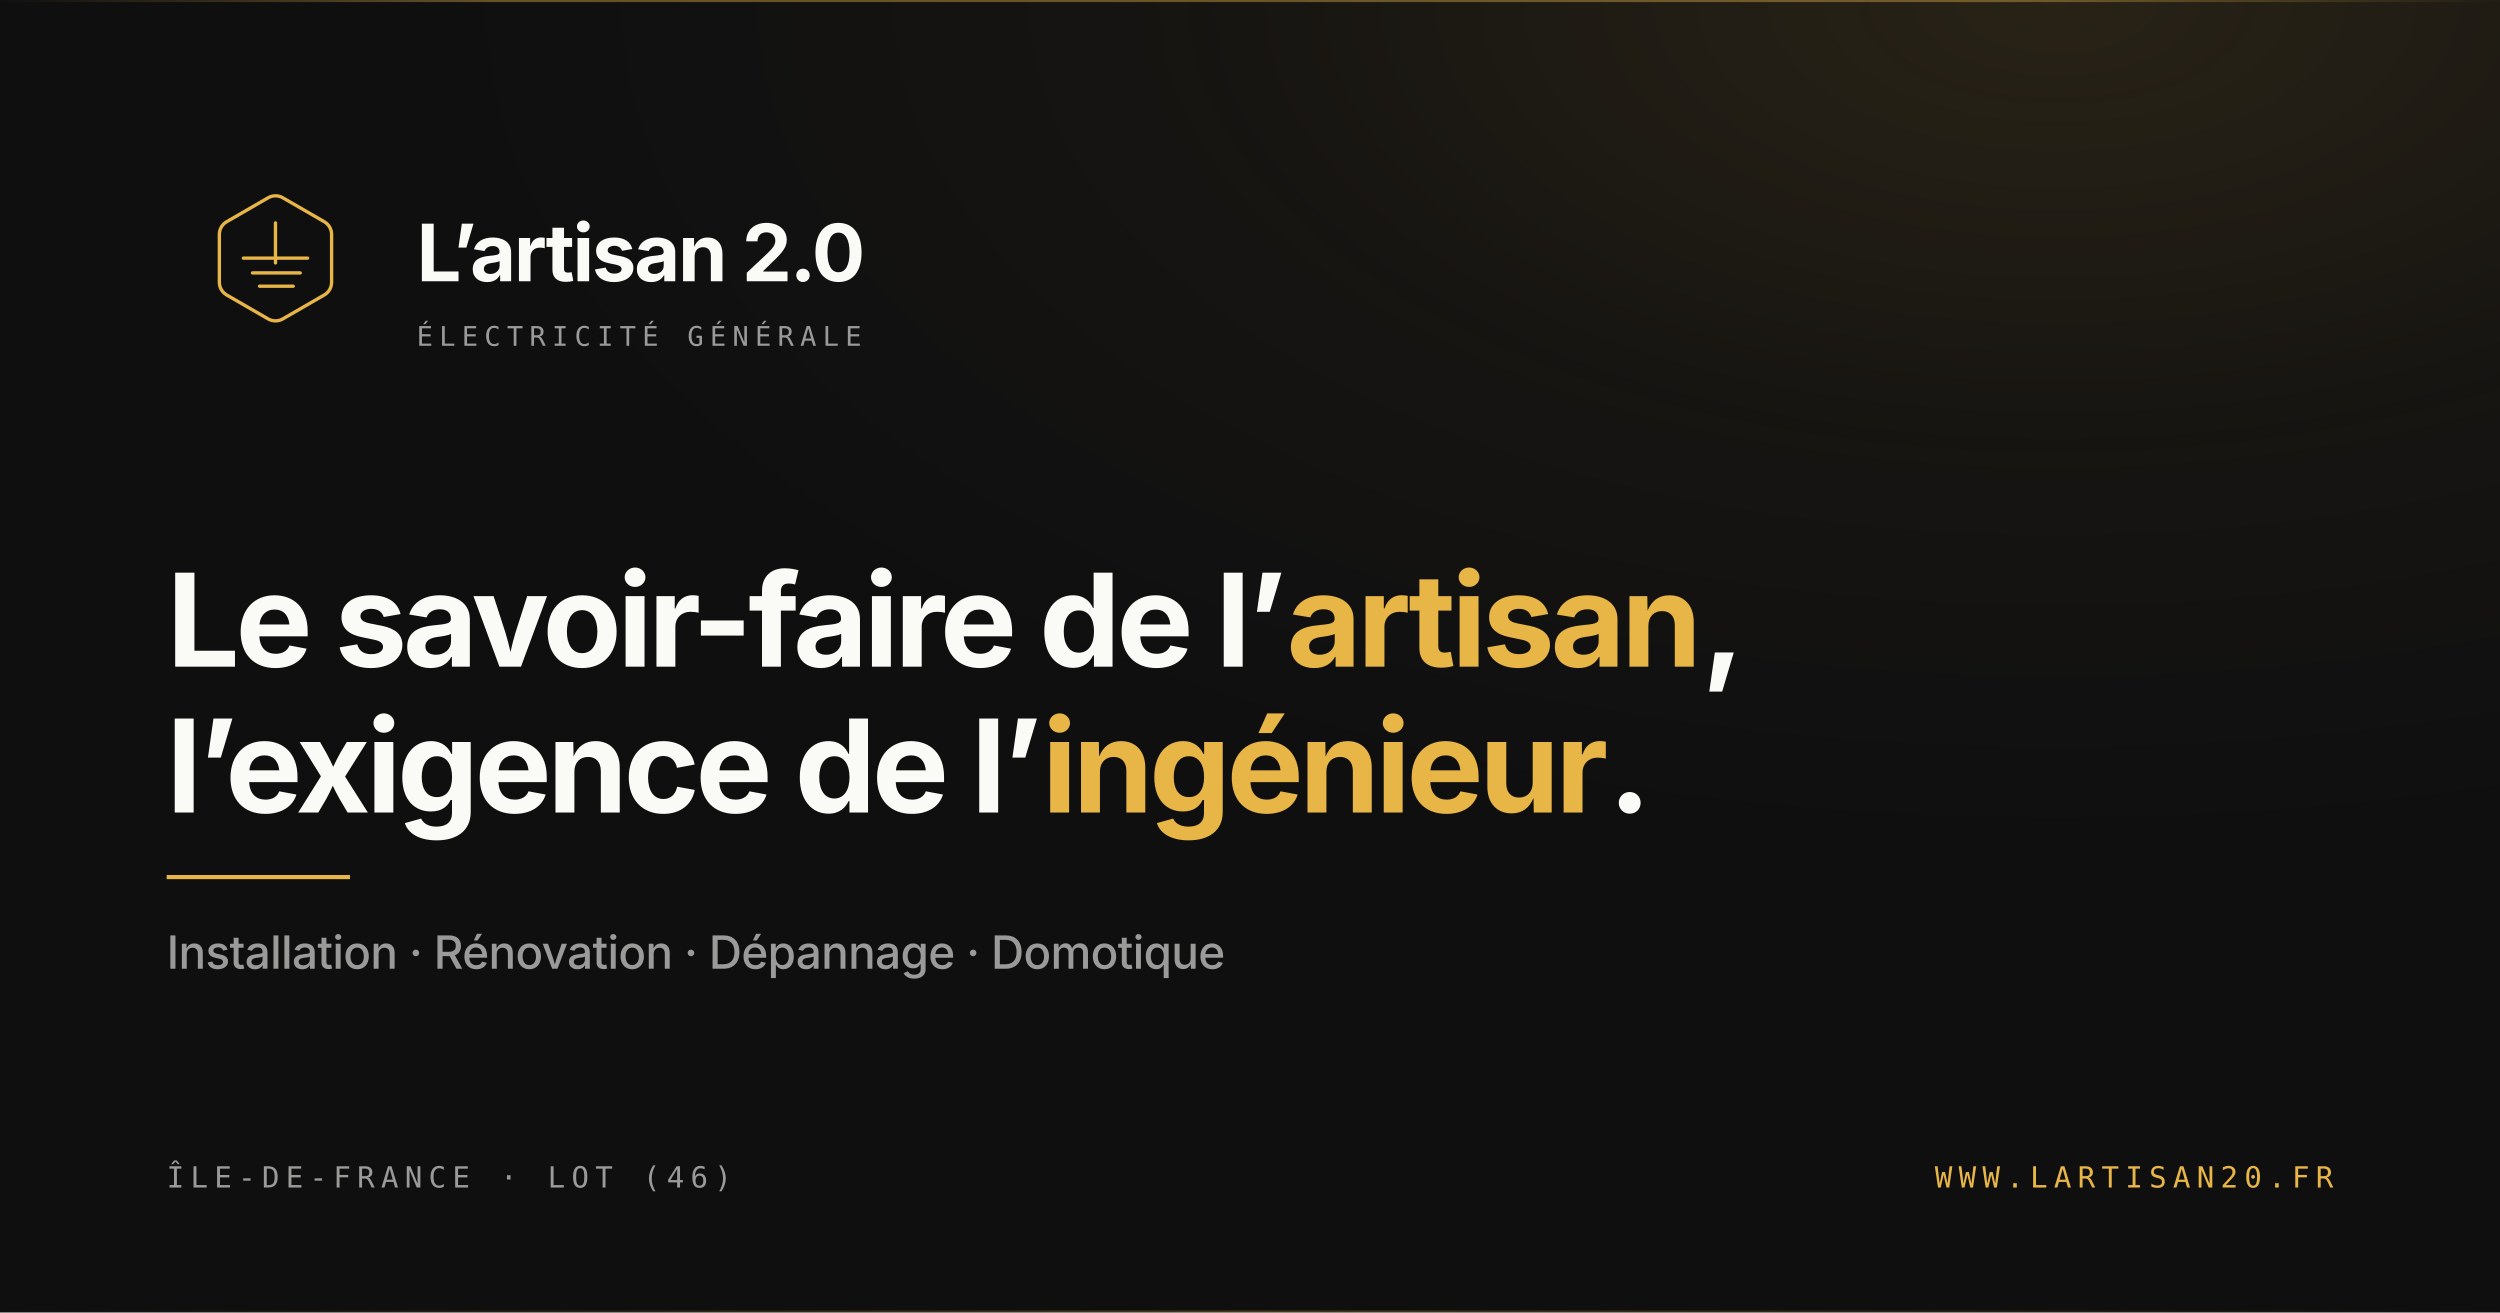
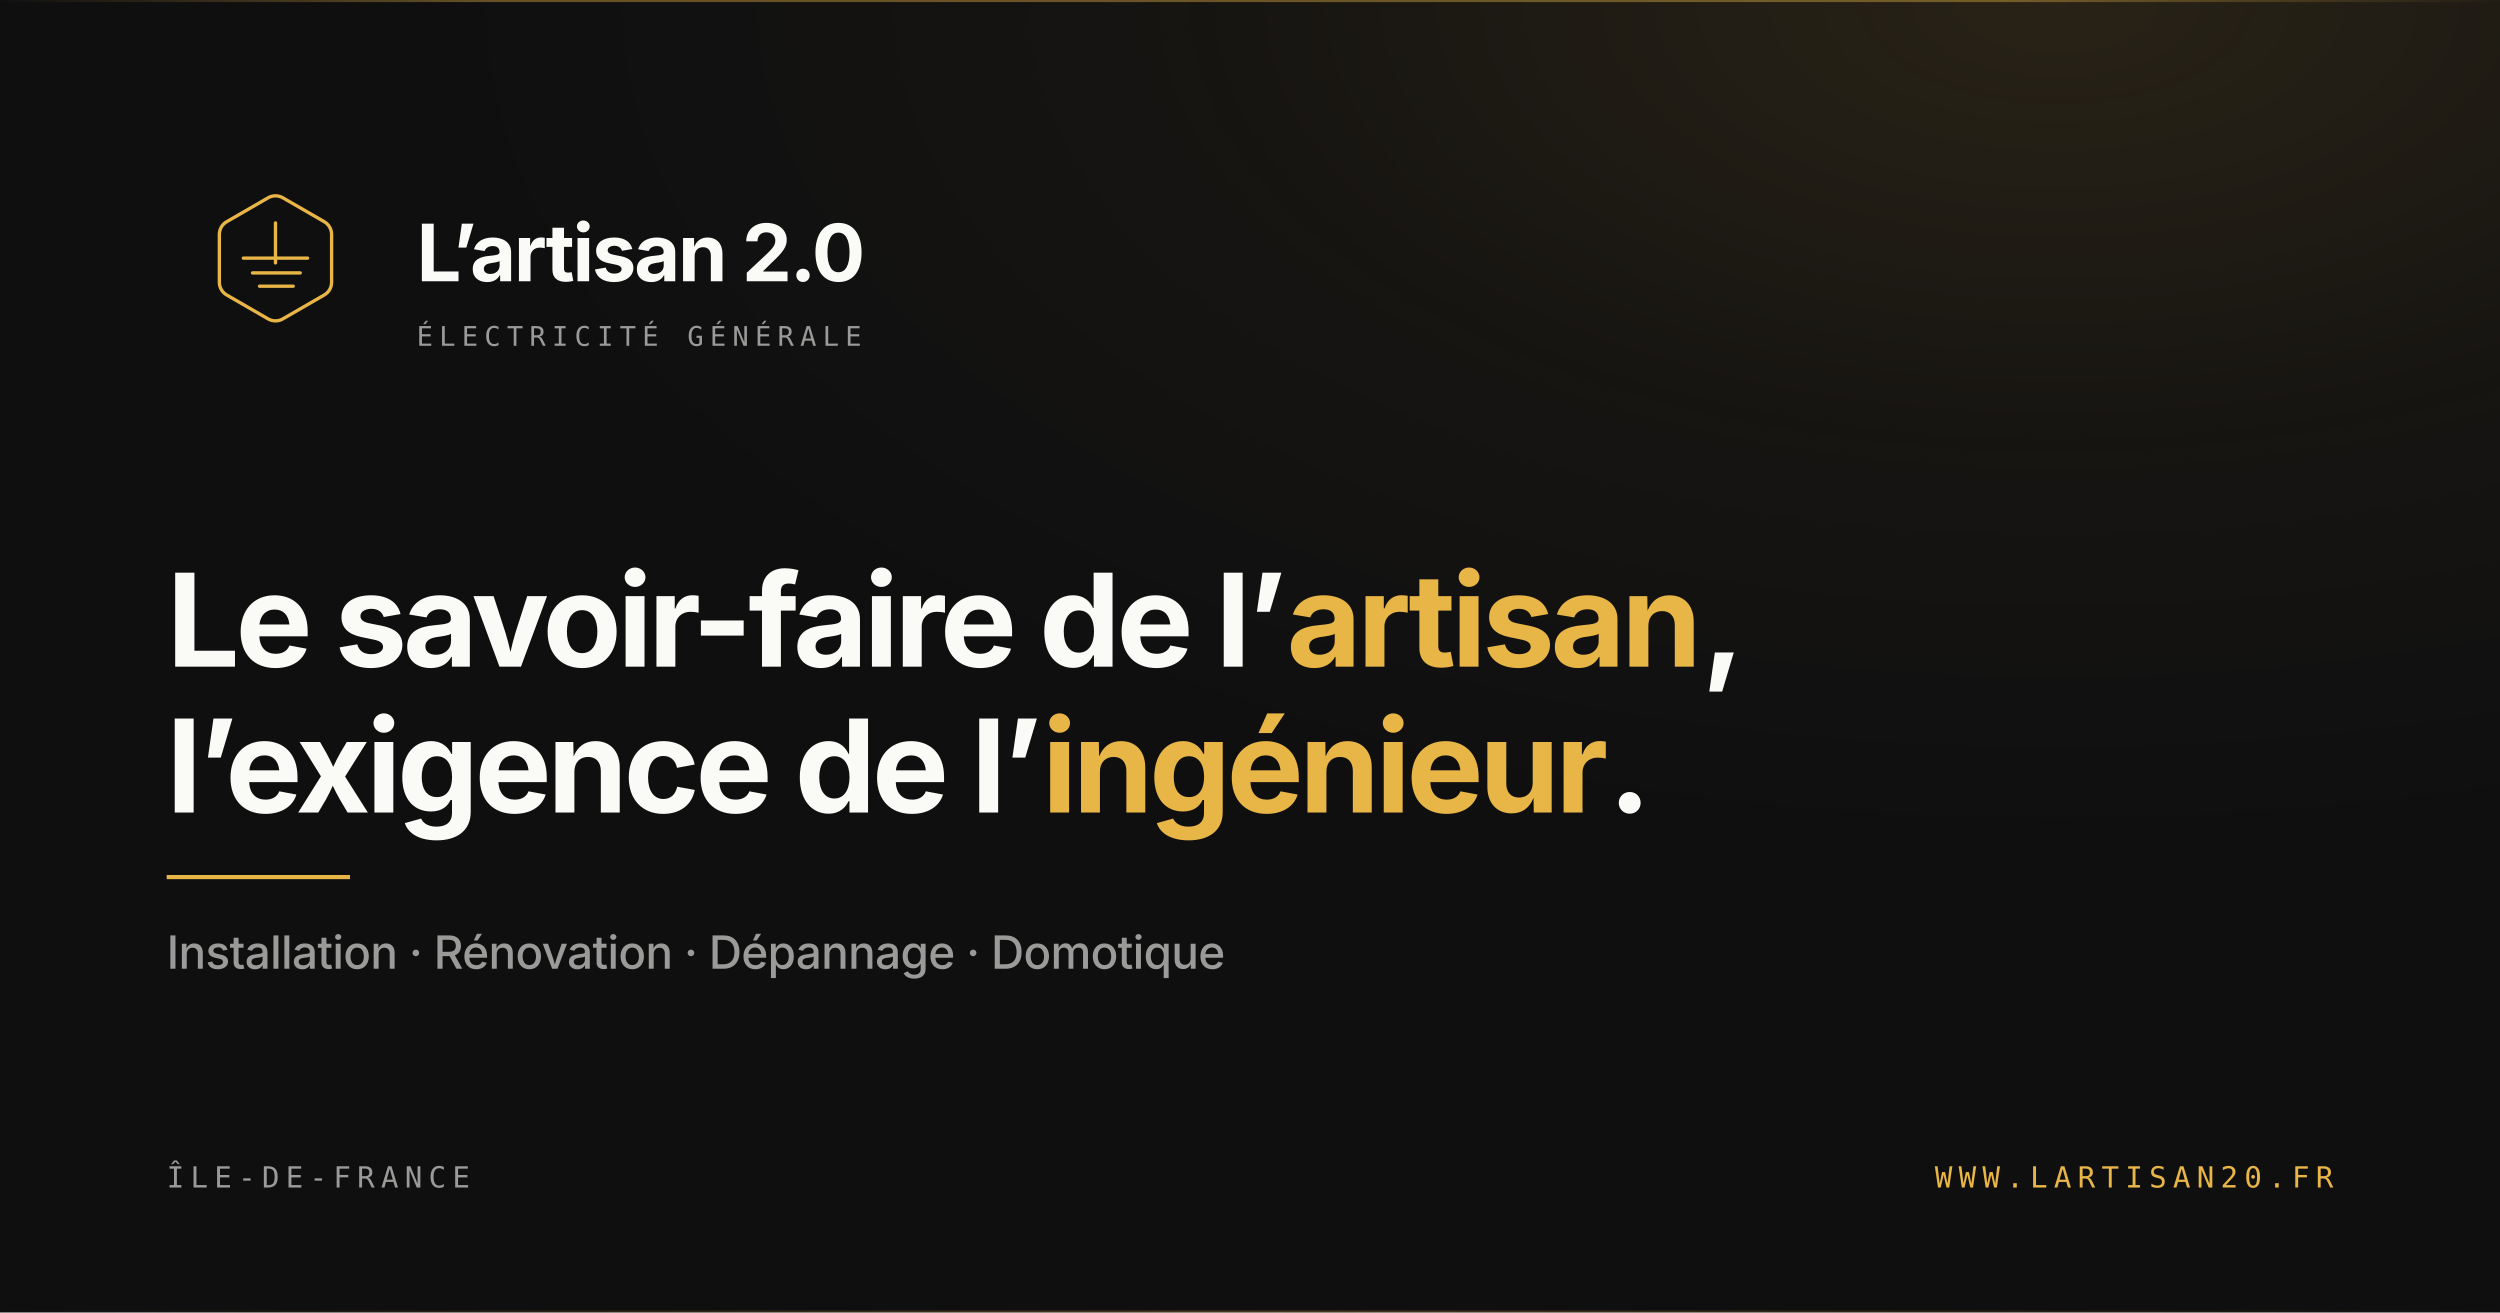
<svg xmlns="http://www.w3.org/2000/svg" viewBox="0 0 1200 630" width="1200" height="630">
  <defs>
    <radialGradient id="glow" cx="82%" cy="0%" r="65%">
      <stop offset="0%" stop-color="#E8B547" stop-opacity="0.12" />
      <stop offset="55%" stop-color="#E8B547" stop-opacity="0.03" />
      <stop offset="100%" stop-color="#E8B547" stop-opacity="0" />
    </radialGradient>
    <linearGradient id="topLine" x1="0" y1="0" x2="1" y2="0">
      <stop offset="0%" stop-color="#E8B547" stop-opacity="0" />
      <stop offset="20%" stop-color="#E8B547" stop-opacity="0.4" />
      <stop offset="80%" stop-color="#E8B547" stop-opacity="0.4" />
      <stop offset="100%" stop-color="#E8B547" stop-opacity="0" />
    </linearGradient>
    <linearGradient id="botLine" x1="0" y1="0" x2="1" y2="0">
      <stop offset="0%" stop-color="#E8B547" stop-opacity="0" />
      <stop offset="50%" stop-color="#E8B547" stop-opacity="0.25" />
      <stop offset="100%" stop-color="#E8B547" stop-opacity="0" />
    </linearGradient>
  </defs>
  <rect width="1200" height="630" fill="#0f0f10" />
  <rect width="1200" height="630" fill="url(#glow)" />
  <rect x="0" y="0" width="1200" height="1" fill="url(#topLine)" />
  <rect x="0" y="629" width="1200" height="1" fill="url(#botLine)" />
  <g transform="translate(80, 70) scale(0.10)" fill="#E8B547">
    <path d="M522.3,848.2c-13.5,0-27-3.5-39.1-10.4l-199.3-115.1c-24.1-13.9-39.1-39.8-39.1-67.6v-230.1c0-27.8,15-53.7,39.1-67.6l199.3-115.1c24.1-13.9,54-13.9,78.1,0l199.3,115.1c24.1,13.9,39.1,39.8,39.1,67.6v230.1c0,27.8-15,53.7-39.1,67.6l-199.3,115.1c-12,7-25.5,10.4-39.1,10.4ZM522.3,247.9c-10.7,0-21.4,2.8-31,8.3l-199.3,115.1c-19.1,11-31,31.6-31,53.7v230.1c0,22.1,11.9,42.6,31,53.7l199.3,115.1c19.1,11,42.9,11,62,0l199.3-115.1c19.1-11,31-31.6,31-53.7v-230.1c0-22.1-11.9-42.6-31-53.7l-199.3-115.1c-9.6-5.5-20.3-8.3-31-8.3Z" />
    <path d="M522.3,570c-4.5,0-8.1-3.6-8.1-8.1v-191.9c0-4.5,3.6-8.1,8.1-8.1s8.1,3.6,8.1,8.1v191.9c0,4.5-3.6,8.1-8.1,8.1Z" />
    <path d="M641.1,618.1h-229.1c-4.5,0-8.1-3.6-8.1-8.1s3.6-8.1,8.1-8.1h229.1c4.5,0,8.1,3.6,8.1,8.1s-3.6,8.1-8.1,8.1Z" />
    <path d="M607.4,681.9h-161.5c-4.5,0-8.1-3.6-8.1-8.1s3.6-8.1,8.1-8.1h161.5c4.5,0,8.1,3.6,8.1,8.1s-3.6,8.1-8.1,8.1Z" />
    <path d="M676.4,547.1h-308.2c-4.5,0-8.1-3.6-8.1-8.1s3.6-8.1,8.1-8.1h308.2c4.5,0,8.1,3.6,8.1,8.1s-3.6,8.1-8.1,8.1Z" />
  </g>
  <text x="200" y="135" font-family="Inter Tight, -apple-system, system-ui, sans-serif" font-size="38" font-weight="700" letter-spacing="-1" fill="#fafaf7">L’artisan 2.0</text>
  <text x="200" y="166" font-family="JetBrains Mono, ui-monospace, monospace" font-size="13" letter-spacing="3" font-weight="500" fill="#9a9a98">ÉLECTRICITÉ GÉNÉRALE</text>
  <text x="80" y="320" font-family="Inter Tight, -apple-system, system-ui, sans-serif" font-size="62" font-weight="700" letter-spacing="-2" fill="#fafaf7">Le savoir-faire de l’<tspan fill="#E8B547">artisan</tspan>,</text>
  <text x="80" y="390" font-family="Inter Tight, -apple-system, system-ui, sans-serif" font-size="62" font-weight="700" letter-spacing="-2" fill="#fafaf7">l’exigence de l’<tspan fill="#E8B547">ingénieur</tspan>.</text>
  <rect x="80" y="420" width="88" height="2" fill="#E8B547" />
  <text x="80" y="465" font-family="Inter Tight, -apple-system, system-ui, sans-serif" font-size="22" font-weight="500" letter-spacing="-0.3" fill="#9a9a98">Installation · Rénovation · Dépannage · Domotique</text>
-   <text x="80" y="570" font-family="JetBrains Mono, ui-monospace, monospace" font-size="14" letter-spacing="3" font-weight="500" fill="#9a9a98">ÎLE-DE-FRANCE · LOT (46)</text>
+   <text x="80" y="570" font-family="JetBrains Mono, ui-monospace, monospace" font-size="14" letter-spacing="3" font-weight="500" fill="#9a9a98">ÎLE-DE-FRANCE</text>
  <text x="1120" y="570" text-anchor="end" font-family="JetBrains Mono, ui-monospace, monospace" font-size="14" letter-spacing="3" font-weight="500" fill="#E8B547">WWW.LARTISAN20.FR</text>
</svg>
